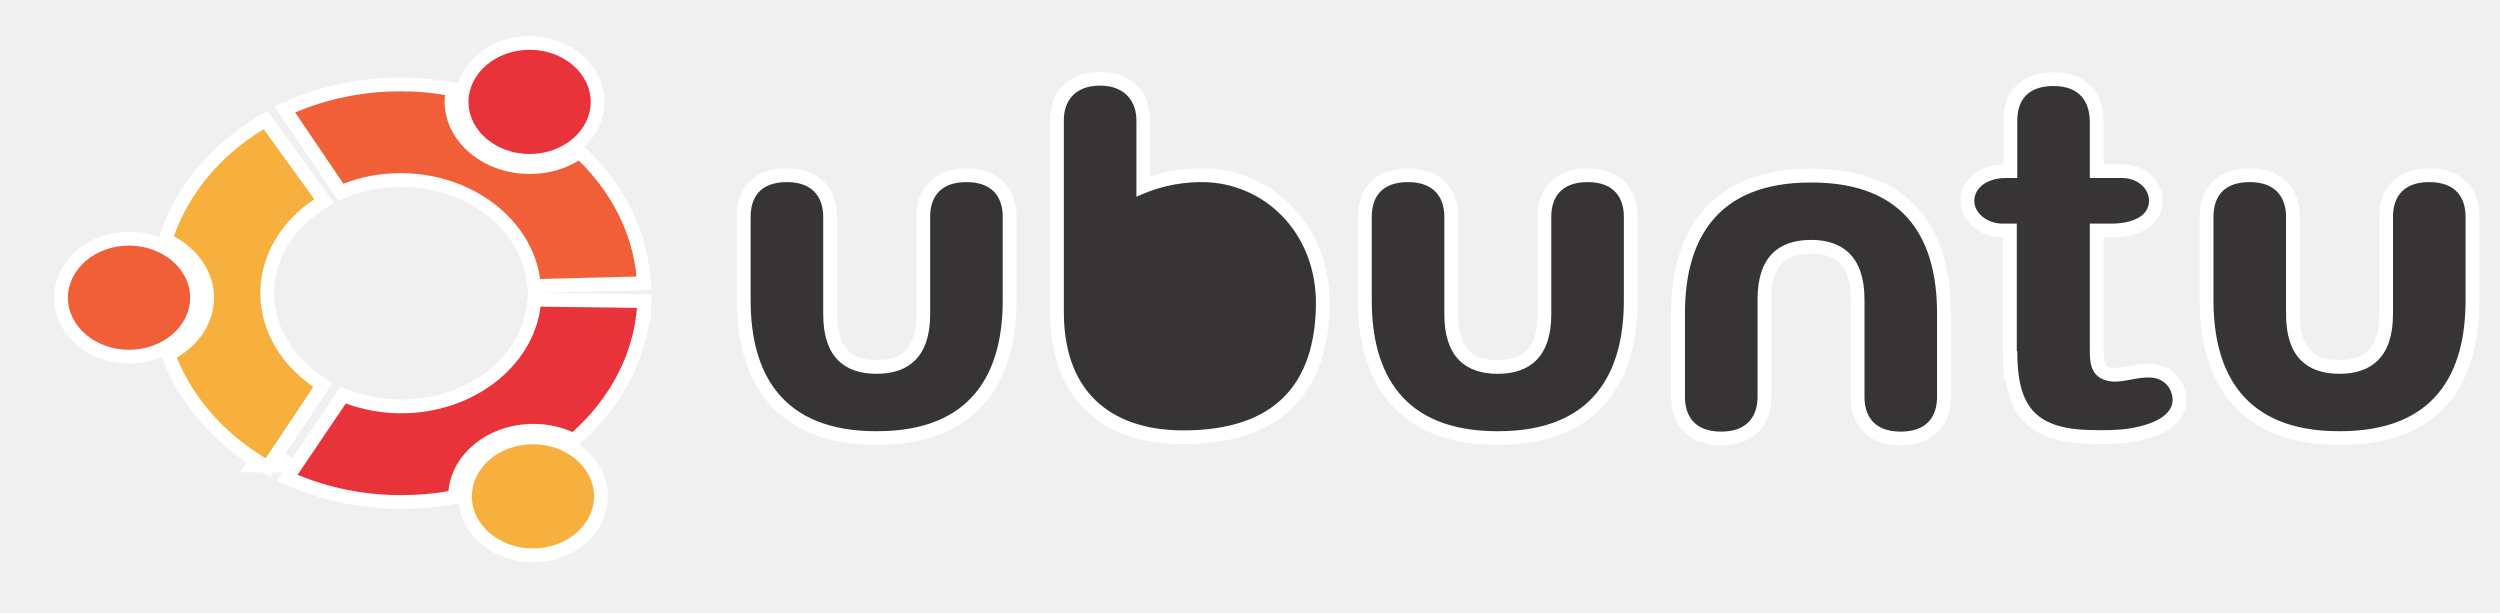
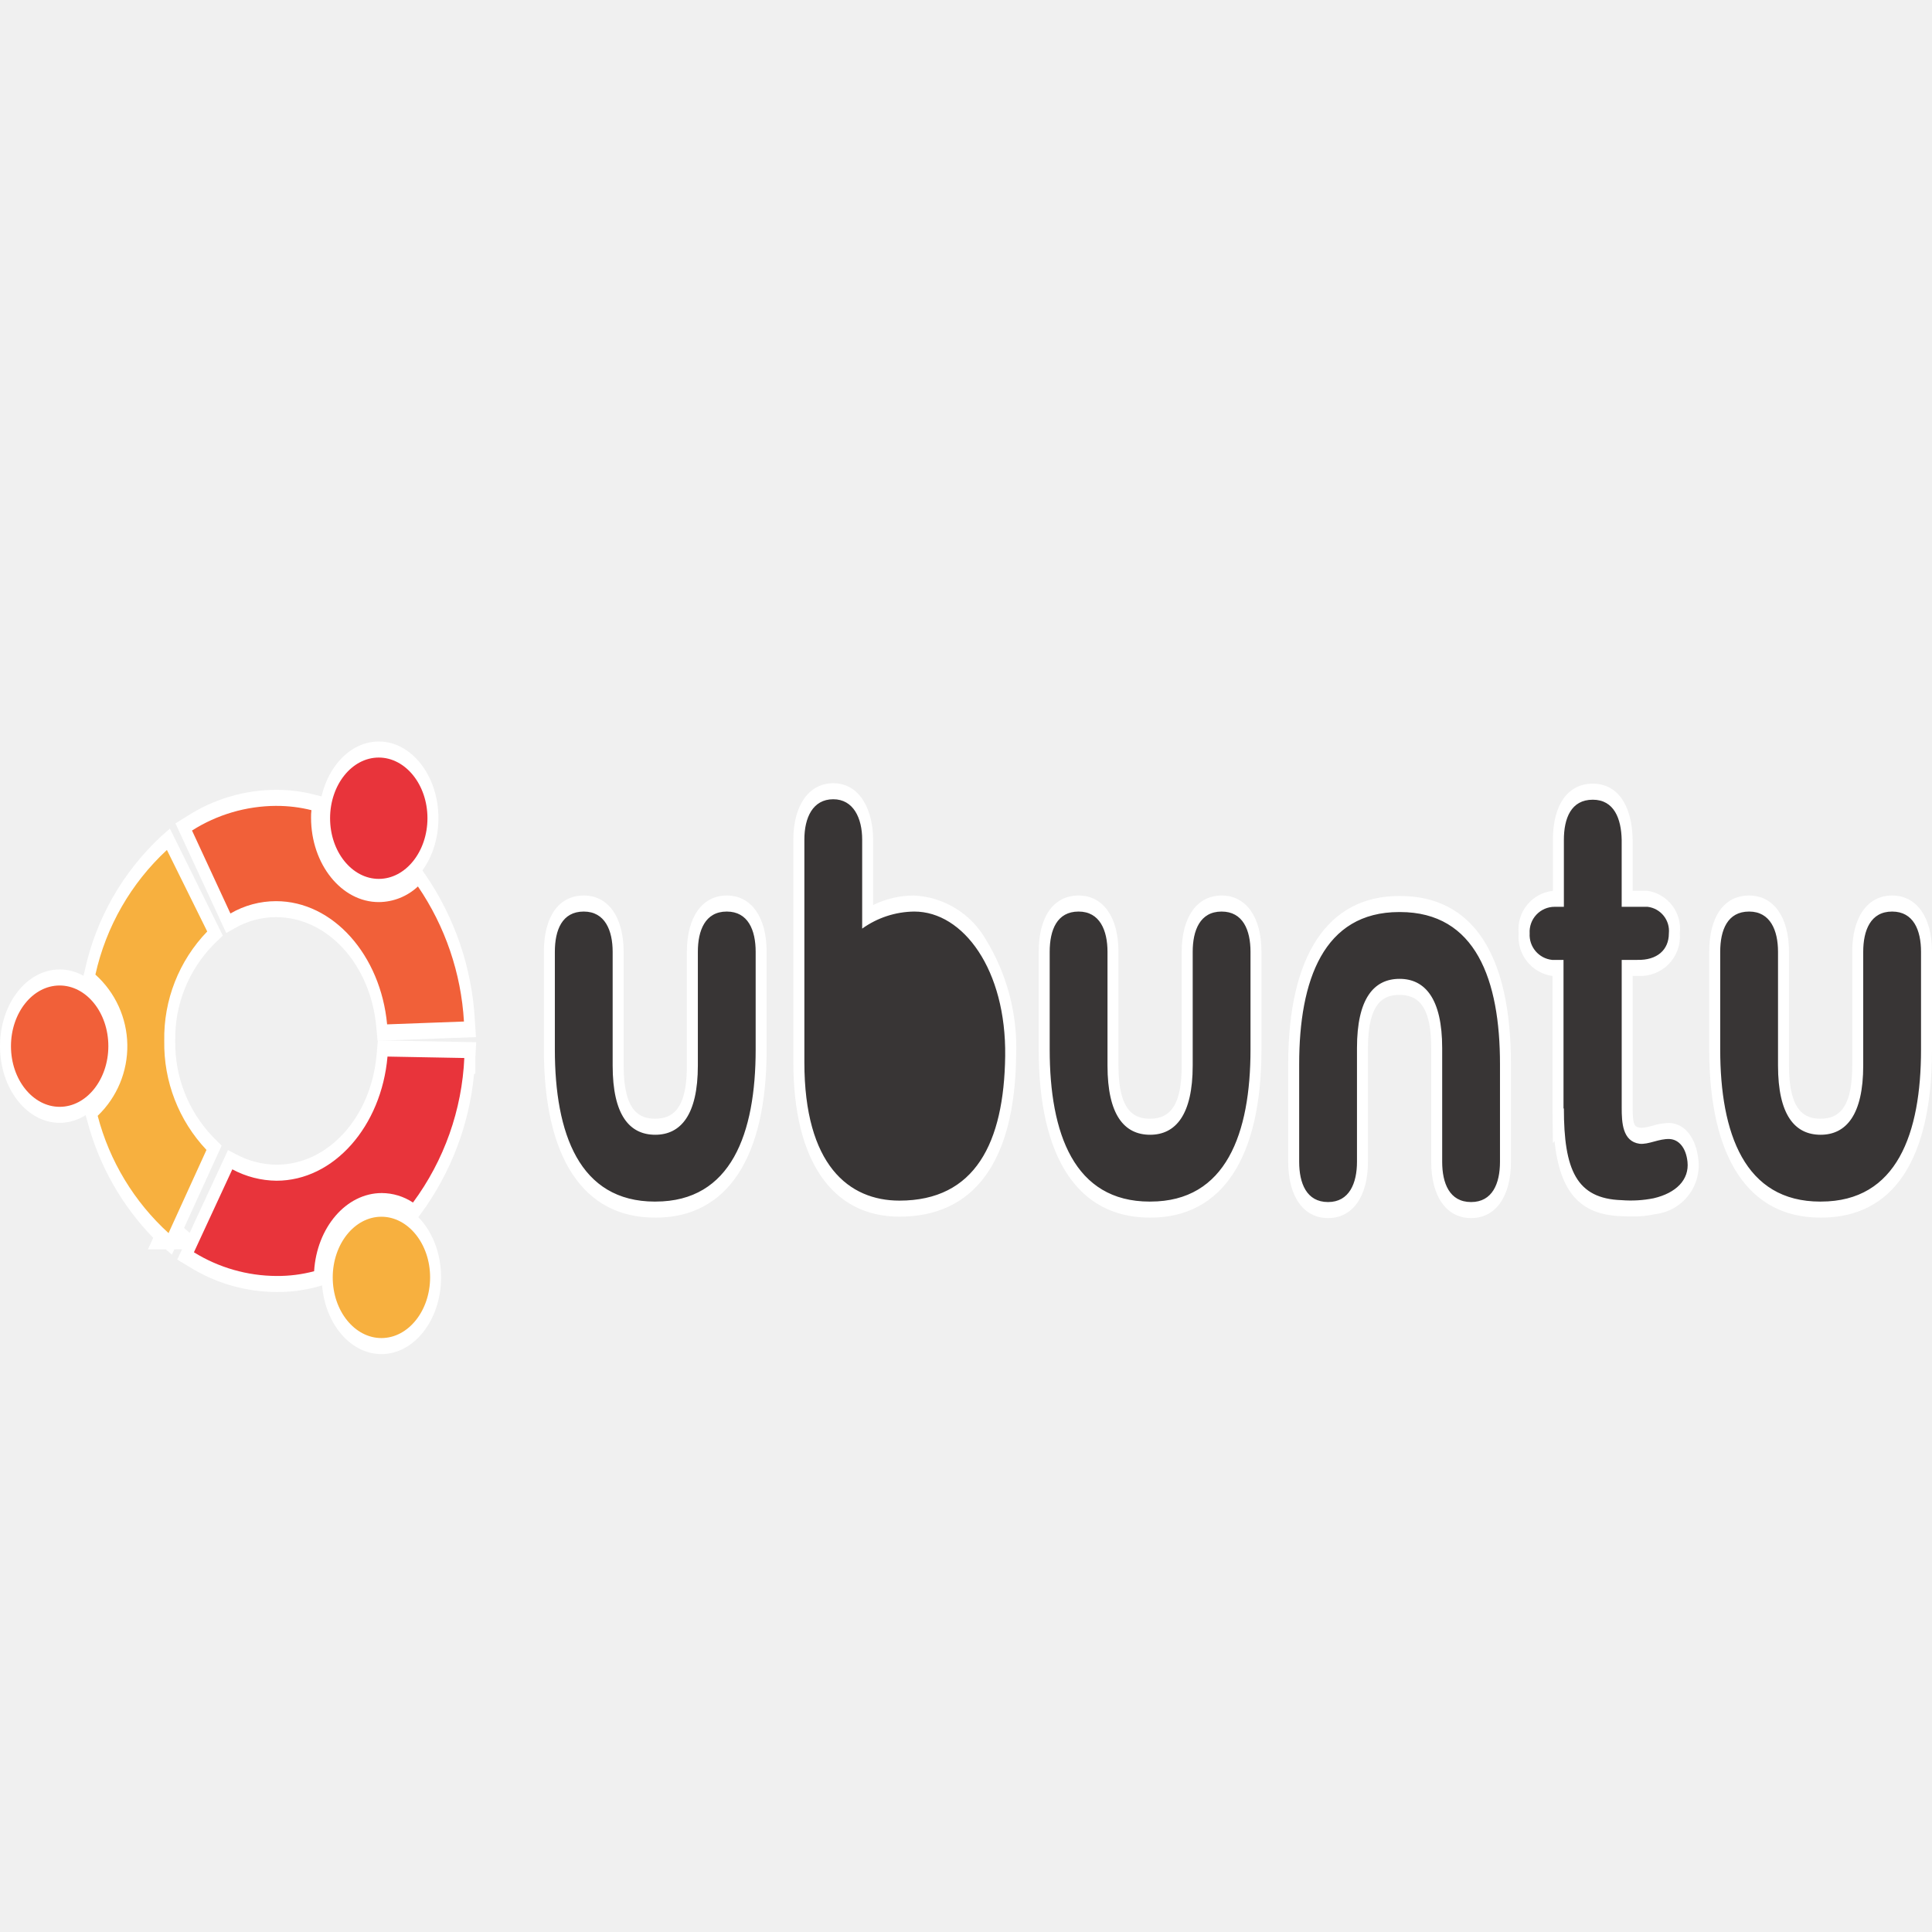
- <svg xmlns="http://www.w3.org/2000/svg" version="1.1" id="Layer_1" x="0px" y="0px" viewBox="0 0 363 89" enable-background="new 0 0 363 89" xml:space="preserve">
-   <g id="Layer_x0020_1">
-     <g>
-       <path fill="#FFFFFF" d="M18.737,52.791c-5.996,0-10.874-4.291-10.874-9.565s4.878-9.565,10.874-9.565    s10.873,4.291,10.873,9.565S24.732,52.791,18.737,52.791z M76.441,40.777    c-1.062-7.775-8.912-13.638-18.26-13.638c-2.667,0-5.22,0.471-7.589,1.399l-1.489,0.584l-9.258-13.677    l2.232-0.952c5.033-2.146,10.452-3.233,16.104-3.233c2.375,0,4.572,0.183,6.783,0.56l2.097,0.357    l-0.485,2.071c-0.017,0.086-0.017,0.338-0.017,0.489c0,4.698,4.638,8.521,10.339,8.521    c2.233,0,4.339-0.571,6.089-1.652l1.331-0.822l1.118,1.094c5.217,5.102,8.323,11.354,8.98,18.079    l0.209,2.14l-17.942,0.455L76.441,40.777z" />
-       <path fill="#FFFFFF" d="M77.383,81.634c-5.996,0-10.874-4.291-10.874-9.565s4.878-9.565,10.874-9.565    s10.873,4.291,10.873,9.565S83.379,81.634,77.383,81.634z M38.081,68.571h-3.254l0.96-1.441    c-5.447-3.701-9.658-8.773-11.971-14.463l-0.655-1.609l1.503-0.873    c2.763-1.604,4.412-4.205,4.412-6.959c0-2.855-1.788-5.536-4.781-7.169l-1.492-0.814l0.562-1.604    c2.357-6.719,7.289-12.613,13.887-16.595l1.576-0.951l9.643,13.341l-1.728,1.152    c-4.413,2.944-6.943,7.314-6.943,11.989c0,4.61,2.488,8.964,6.828,11.945l1.625,1.117L41.413,65.901    l4.422,2.641l-6.198,0.025l-0.445,0.667L38.081,68.571z" />
-       <path fill="#FFFFFF" d="M58.25,73.891c-5.502,0-10.821-1.045-15.807-3.106l-2.268-0.938l9.245-13.656    l1.458,0.518c2.433,0.864,4.913,1.303,7.372,1.303c9.409,0,17.258-5.906,18.258-13.738l0.226-1.769    l17.925,0.227l-0.164,1.996v1.943l-0.222,0.003c-0.993,6.554-4.428,12.727-9.801,17.546    l-0.963,0.863l-1.182-0.523c-1.493-0.661-3.179-1.011-4.875-1.011c-5.405,0-9.95,3.483-10.347,7.93    L66.971,72.987l-1.49,0.278C63.228,73.687,60.863,73.891,58.25,73.891z M76.898,24.362    c-5.996,0-10.873-4.291-10.873-9.565s4.877-9.565,10.873-9.565s10.874,4.291,10.874,9.565    S82.894,24.362,76.898,24.362z" />
-       <path fill="#FFFFFF" d="M275.991,64.671c-4.482,0-7.268-2.691-7.268-7.024V43.462    c0-4.585-1.778-6.629-5.765-6.629c-2.684,0-5.764,0.753-5.764,6.629v14.185    c0,4.333-2.785,7.024-7.269,7.024s-7.269-2.691-7.269-7.024v-12.175    c0-13.524,7.185-20.973,20.231-20.973h0.139c13.235,0,20.231,7.252,20.231,20.973v12.175    C283.26,61.979,280.475,64.671,275.991,64.671z M339.63,64.611c-13.047,0-20.232-7.448-20.232-20.972    V31.464c0-4.398,2.717-7.024,7.269-7.024c4.483,0,7.269,2.691,7.269,7.024v14.185    c0,5.876,3.081,6.63,5.765,6.63c3.986,0,5.764-2.045,5.764-6.63V31.464    c0-4.333,2.785-7.024,7.269-7.024S360,27.131,360,31.464v12.175c0,13.72-6.996,20.972-20.231,20.972    H339.63z M217.414,64.611c-13.047,0-20.231-7.448-20.231-20.972V31.464    c0-4.398,2.717-7.024,7.269-7.024c4.483,0,7.269,2.691,7.269,7.024v14.185    c0,5.876,3.08,6.63,5.764,6.63c3.986,0,5.765-2.045,5.765-6.63V31.464    c0-4.333,2.785-7.024,7.269-7.024s7.269,2.691,7.269,7.024v12.175    c0,13.524-7.186,20.972-20.232,20.972H217.414z M127.226,64.611c-13.047,0-20.232-7.448-20.232-20.972    V31.464c0-4.398,2.717-7.024,7.269-7.024c4.483,0,7.269,2.691,7.269,7.024v14.185    c0,5.876,3.081,6.63,5.764,6.63c3.986,0,5.764-2.045,5.764-6.63V31.464    c0-4.333,2.785-7.024,7.269-7.024c4.483,0,7.268,2.691,7.268,7.024v12.175    c0,13.524-7.185,20.972-20.231,20.972H127.226z M171.8,64.493c-12.265,0-19.308-6.996-19.331-19.199    V17.456c0-4.267,2.853-7.024,7.269-7.024c5.021,0,7.269,3.528,7.269,7.024v8.171    c2.44-0.805,4.879-1.188,7.497-1.188c4.947,0,9.581,1.946,13.048,5.481    c3.669,3.741,5.63,8.92,5.521,14.584C192.82,57.581,185.465,64.493,171.8,64.493z     M305.341,64.465c-0.64,0-1.293-0.013-1.954-0.031c-7.434-0.16-11.179-2.933-12.192-9.357    l-0.288,0.248l-0.069-4.297V34.469h-0.079c-3.302,0-6.091-2.432-6.091-5.31    c0-2.985,2.604-5.176,6.239-5.304v-6.34c0-4.398,2.717-7.024,7.269-7.024    c4.438,0,7.154,2.606,7.268,6.972l0.001,6.386h2.714c3.243,0,5.882,2.382,5.882,5.31    c0,2.45-1.97,5.312-7.52,5.312l-1.076-0.002v16.44c0,2.249,0.372,2.399,1.446,2.501    c0.025,0.001,0.099,0.004,0.172,0.004c0.546,0,1.216-0.124,1.924-0.256    c0.893-0.165,1.903-0.352,2.979-0.352l0.274,0.004c2.732,0.098,4.759,1.874,5.174,4.526    c0.198,1.284,0.215,5.557-7.831,6.837C308.418,64.371,307.064,64.465,305.341,64.465z" />
-     </g>
-     <g>
-       <path fill="#F15F39" d="M18.737,35.66c4.853,0,8.873,3.369,8.873,7.565c0,4.137-3.951,7.565-8.873,7.565    c-4.853,0-8.873-3.369-8.873-7.565C9.863,39.088,13.815,35.66,18.737,35.66z M58.25,13.26    c2.218,0,4.298,0.177,6.378,0.532c-0.069,0.296-0.069,0.65-0.069,0.946    c0,5.792,5.546,10.521,12.339,10.521c2.704,0,5.13-0.709,7.14-1.95    c4.714,4.61,7.764,10.461,8.388,16.845L78.423,40.507c-1.178-8.629-9.844-15.367-20.242-15.367    c-2.981,0-5.754,0.532-8.319,1.537l-7.002-10.343c4.575-1.95,9.774-3.073,15.32-3.073H58.25z" />
-       <path fill="#F7B03D" d="M77.383,64.503c4.853,0,8.873,3.369,8.873,7.565c0,4.137-3.951,7.565-8.873,7.565    c-4.853,0-8.873-3.369-8.873-7.565C68.51,67.931,72.461,64.503,77.383,64.503z M38.632,66.572    c-5.962-3.546-10.537-8.688-12.963-14.658c3.258-1.891,5.407-5.083,5.407-8.688    c0-3.783-2.357-7.033-5.823-8.925c2.218-6.324,6.863-11.821,13.033-15.544l7.348,10.166    c-4.783,3.192-7.833,8.156-7.833,13.653s3.05,10.402,7.695,13.594l-6.932,10.402H38.632z" />
-       <path fill="#E8333A" d="M92.496,44.644c-0.555,6.974-4.021,13.298-9.359,18.086    c-1.733-0.768-3.674-1.182-5.684-1.182c-6.516,0-11.854,4.315-12.339,9.752    c-2.218,0.414-4.506,0.591-6.863,0.591c-5.407,0-10.468-1.064-15.043-2.955l7.002-10.343    c2.496,0.887,5.199,1.419,8.041,1.419c10.468,0,19.133-6.797,20.242-15.485l14.003,0.177V44.644z     M76.898,7.231c4.853,0,8.873,3.369,8.873,7.565c0,4.137-3.951,7.565-8.873,7.565    c-4.853,0-8.873-3.369-8.873-7.565C68.025,10.659,71.976,7.231,76.898,7.231z" />
-       <path fill="#373435" d="M127.226,62.612c-13.795,0-18.232-8.511-18.232-18.972V31.464    c0-2.719,1.317-5.024,5.269-5.024c3.882,0,5.268,2.364,5.268,5.024v14.185    c0,6.147,3.05,8.629,7.764,8.629c4.645,0,7.764-2.482,7.764-8.629V31.464    c0-2.66,1.317-5.024,5.268-5.024c3.882,0,5.268,2.305,5.268,5.024v12.175    c0,10.461-4.437,18.972-18.232,18.972H127.226z M217.414,62.612c-13.795,0-18.232-8.511-18.232-18.972    V31.464c0-2.719,1.317-5.024,5.268-5.024c3.882,0,5.268,2.364,5.268,5.024v14.185    c0,6.147,3.05,8.629,7.764,8.629c4.645,0,7.764-2.482,7.764-8.629V31.464    c0-2.66,1.317-5.024,5.268-5.024c3.882,0,5.269,2.305,5.269,5.024v12.175    c0,10.461-4.437,18.972-18.232,18.972H217.414z M339.63,62.612c-13.795,0-18.232-8.511-18.232-18.972    V31.464c0-2.719,1.317-5.024,5.268-5.024c3.882,0,5.268,2.364,5.268,5.024v14.185    c0,6.147,3.05,8.629,7.764,8.629c4.645,0,7.764-2.482,7.764-8.629V31.464    c0-2.66,1.317-5.024,5.268-5.024c3.882,0,5.268,2.305,5.268,5.024v12.175    c0,10.461-4.367,18.972-18.232,18.972H339.63z M262.89,26.499c-13.795,0-18.232,8.511-18.232,18.972    v12.175c0,2.66,1.317,5.024,5.269,5.024c3.882,0,5.268-2.364,5.268-5.024V43.462    c0-6.147,3.05-8.629,7.764-8.629c4.645,0,7.764,2.482,7.764,8.629v14.185    c0,2.66,1.317,5.024,5.268,5.024c3.882,0,5.268-2.305,5.268-5.024V45.471    c0-10.461-4.367-18.972-18.232-18.972H262.89z M172.493,33.71c7.764-0.059,9.151,6.797,9.22,10.58    s-1.109,11.052-9.289,11.052c-7.972,0-8.319-6.029-8.457-11.112    c-0.139-5.083,1.04-10.461,8.457-10.521H172.493z M154.47,45.294V17.456    c0-2.719,1.525-5.024,5.268-5.024c3.674,0,5.268,2.364,5.268,5.024v11.112    c2.565-1.182,5.615-2.128,9.497-2.128c8.943,0,16.776,7.27,16.568,18.027    c-0.208,10.816-5.476,18.027-19.272,18.027c-9.22,0-17.331-4.433-17.331-17.258V45.294z     M292.837,51.027V32.469h-2.08c-2.149,0-4.09-1.478-4.09-3.31l0,0c0-1.832,1.802-3.31,4.575-3.31    h1.664v-8.334c0-2.719,1.317-5.024,5.268-5.024c3.882,0,5.199,2.364,5.268,5.024v8.334h4.714    c2.149,0,3.882,1.478,3.882,3.31l0,0c0,2.069-2.149,3.369-5.754,3.31h-2.842v18.44    c0,1.832,0.139,4.196,3.258,4.492c1.664,0.118,3.535-0.65,5.476-0.591    c1.664,0.059,2.981,1.064,3.258,2.837c0.347,2.246-2.08,3.901-6.17,4.551    c-1.733,0.296-3.743,0.296-5.823,0.236c-8.249-0.177-10.537-3.783-10.537-11.466L292.837,51.027z" />
-     </g>
+ <svg xmlns="http://www.w3.org/2000/svg" id="Layer_1" data-name="Layer 1" viewBox="0 0 100 100">
+   <defs>
+     <style>.cls-1{fill:#fff;}.cls-2{fill:#f16039;}.cls-3{fill:#f7b03f;}.cls-4{fill:#e8343b;}.cls-5{fill:#383535;}</style>
+   </defs>
+   <g id="Layer_1-2" data-name="Layer_1">
+     <path class="cls-1" d="M3.088,58.118C1.385,58.118,0,56.337,0,54.148s1.385-3.97,3.088-3.97,3.088,1.781,3.088,3.97S4.79,58.118,3.088,58.118Zm16.387-4.986c-.301-3.227-2.531-5.66-5.186-5.66a4.29,4.29,0,0,0-2.155.581l-.423.242L9.082,42.619l.634-.395a8.545,8.545,0,0,1,4.573-1.342,7.824,7.824,0,0,1,1.926.233l.595.148-.138.859c-.005.036-.005.14-.005.203,0,1.95,1.317,3.536,2.936,3.536a2.555,2.555,0,0,0,1.729-.685l.378-.341.318.454a14.773,14.773,0,0,1,2.55,7.503l.059.888-5.095.189Z" />
+     <path class="cls-1" d="M19.742,70.088c-1.703,0-3.088-1.781-3.088-3.97s1.385-3.97,3.088-3.97,3.088,1.781,3.088,3.97S21.445,70.088,19.742,70.088ZM8.581,64.667h-.924l.273-.598A13.638,13.638,0,0,1,4.53,58.066l-.186-.668.427-.362a3.947,3.947,0,0,0-.105-5.863l-.424-.338.16-.666A13.326,13.326,0,0,1,8.346,43.283l.447-.395,2.739,5.537-.491.478A6.942,6.942,0,0,0,9.07,53.878a7.033,7.033,0,0,0,1.939,4.957l.462.464L9.527,63.559l1.256,1.096-1.76.011-.126.277Z" />
+     <path class="cls-1" d="M14.309,66.874A8.587,8.587,0,0,1,9.82,65.585l-.644-.389,2.625-5.667.414.215a4.525,4.525,0,0,0,2.094.541c2.672,0,4.901-2.451,5.185-5.701l.064-.734,5.09.094-.046.828v.806l-.063.001a14.535,14.535,0,0,1-2.783,7.282l-.274.358-.336-.217a2.55,2.55,0,0,0-1.384-.419,3.252,3.252,0,0,0-2.938,3.291l-.038.627-.423.116A7.702,7.702,0,0,1,14.309,66.874ZM19.605,46.32c-1.703,0-3.088-1.781-3.088-3.97s1.385-3.97,3.088-3.97,3.088,1.781,3.088,3.97S21.307,46.32,19.605,46.32Z" />
+     <path class="cls-1" d="M76.143,63.048c-1.273,0-2.064-1.117-2.064-2.915V54.246c0-1.903-.505-2.751-1.637-2.751-.762,0-1.637.313-1.637,2.751V60.133c0,1.798-.791,2.915-2.064,2.915s-2.064-1.117-2.064-2.915V55.08c0-5.613,2.04-8.704,5.745-8.704h.039c3.759,0,5.745,3.01,5.745,8.704V60.133C78.207,61.931,77.416,63.048,76.143,63.048Zm18.072-.025c-3.705,0-5.746-3.091-5.746-8.704V49.267c0-1.825.771-2.915,2.064-2.915,1.273,0,2.064,1.117,2.064,2.915v5.887c0,2.438.875,2.751,1.637,2.751,1.132,0,1.637-.849,1.637-2.751V49.267c0-1.798.791-2.915,2.064-2.915S100,47.469,100,49.267V54.32c0,5.694-1.987,8.704-5.745,8.704Zm-34.707,0c-3.705,0-5.745-3.091-5.745-8.704V49.267c0-1.825.771-2.915,2.064-2.915,1.273,0,2.064,1.117,2.064,2.915v5.887c0,2.438.875,2.751,1.637,2.751,1.132,0,1.637-.849,1.637-2.751V49.267c0-1.798.791-2.915,2.064-2.915s2.064,1.117,2.064,2.915V54.32c0,5.612-2.041,8.704-5.746,8.704Zm-25.612,0c-3.705,0-5.745-3.091-5.745-8.704V49.267c0-1.825.772-2.915,2.064-2.915,1.273,0,2.064,1.117,2.064,2.915v5.887c0,2.438.875,2.751,1.637,2.751,1.132,0,1.637-.849,1.637-2.751V49.267c0-1.798.791-2.915,2.064-2.915s2.064,1.117,2.064,2.915V54.32c0,5.612-2.04,8.704-5.745,8.704Zm12.658-.049c-3.483,0-5.483-2.903-5.49-7.968V43.454c0-1.771.81-2.915,2.064-2.915,1.426,0,2.064,1.464,2.064,2.915V46.845a4.788,4.788,0,0,1,2.129-.493,4.543,4.543,0,0,1,3.705,2.275,10.714,10.714,0,0,1,1.568,6.053C52.524,60.106,50.435,62.974,46.555,62.974Zm37.923-.012c-.182,0-.367-.005-.555-.013-2.111-.067-3.175-1.217-3.462-3.883l-.082.103-.02-1.783V50.514h-.022a2.038,2.038,0,0,1-1.73-2.204,2.003,2.003,0,0,1,1.772-2.201V43.478c0-1.825.771-2.915,2.064-2.915,1.26,0,2.032,1.082,2.064,2.893l0,2.65h.771a1.996,1.996,0,0,1,1.67,2.204,2.043,2.043,0,0,1-2.135,2.204l-.306-.001V57.337c0,.933.106.996.411,1.038.007,0,.028.002.049.002a2.293,2.293,0,0,0,.546-.106,3.228,3.228,0,0,1,.846-.146l.078.002c.776.041,1.351.778,1.469,1.878a2.542,2.542,0,0,1-2.224,2.837A4.994,4.994,0,0,1,84.478,62.963Z" />
+     <path class="cls-2" d="M3.088,51.009c1.378,0,2.52,1.398,2.52,3.14,0,1.717-1.122,3.14-2.52,3.14-1.378,0-2.52-1.398-2.52-3.14C.568,52.431,1.69,51.009,3.088,51.009Zm11.221-9.296a7.383,7.383,0,0,1,1.811.221,2.619,2.619,0,0,0-.02.392c0,2.404,1.575,4.366,3.504,4.366a2.985,2.985,0,0,0,2.028-.809,13.836,13.836,0,0,1,2.382,6.991l-3.977.147c-.335-3.581-2.795-6.377-5.748-6.377a4.688,4.688,0,0,0-2.362.638L9.939,42.988a8.181,8.181,0,0,1,4.351-1.276Z" />
+     <path class="cls-3" d="M19.742,62.978c1.378,0,2.52,1.398,2.52,3.14,0,1.717-1.122,3.14-2.52,3.14-1.378,0-2.52-1.398-2.52-3.14C17.223,64.401,18.345,62.978,19.742,62.978Zm-11.005.859a12.458,12.458,0,0,1-3.681-6.083,4.988,4.988,0,0,0-.118-7.309,12.473,12.473,0,0,1,3.701-6.451l2.087,4.219a7.939,7.939,0,0,0-2.224,5.666A8.021,8.021,0,0,0,10.687,59.52L8.718,63.837Z" />
+     <path class="cls-4" d="M24.034,54.737a13.626,13.626,0,0,1-2.658,7.506,2.954,2.954,0,0,0-1.614-.491c-1.851,0-3.366,1.791-3.504,4.047a7.371,7.371,0,0,1-1.949.245,8.187,8.187,0,0,1-4.272-1.226l1.988-4.293a4.939,4.939,0,0,0,2.284.589c2.973,0,5.433-2.821,5.748-6.426l3.977.074ZM19.605,39.211c1.378,0,2.52,1.398,2.52,3.14,0,1.717-1.122,3.14-2.52,3.14-1.378,0-2.52-1.398-2.52-3.14C17.085,40.633,18.207,39.211,19.605,39.211Z" />
+     <path class="cls-5" d="M33.897,62.194c-3.918,0-5.178-3.532-5.178-7.873V49.267c0-1.128.374-2.085,1.496-2.085,1.102,0,1.496.981,1.496,2.085v5.887c0,2.551.866,3.581,2.205,3.581,1.319,0,2.205-1.03,2.205-3.581V49.267c0-1.104.374-2.085,1.496-2.085,1.102,0,1.496.957,1.496,2.085V54.32c0,4.341-1.26,7.873-5.177,7.873Zm25.612,0c-3.917,0-5.177-3.532-5.177-7.873V49.267c0-1.128.374-2.085,1.496-2.085,1.102,0,1.496.981,1.496,2.085v5.887c0,2.551.866,3.581,2.205,3.581,1.319,0,2.205-1.03,2.205-3.581V49.267c0-1.104.374-2.085,1.496-2.085,1.103,0,1.496.957,1.496,2.085V54.32c0,4.341-1.26,7.873-5.178,7.873Zm34.707,0c-3.918,0-5.178-3.532-5.178-7.873V49.267c0-1.128.374-2.085,1.496-2.085,1.102,0,1.496.981,1.496,2.085v5.887c0,2.551.866,3.581,2.205,3.581,1.319,0,2.205-1.03,2.205-3.581V49.267c0-1.104.374-2.085,1.496-2.085,1.102,0,1.496.957,1.496,2.085V54.32c0,4.341-1.24,7.873-5.177,7.873ZM72.423,47.207c-3.918,0-5.178,3.532-5.178,7.873v5.053c0,1.104.374,2.085,1.496,2.085,1.102,0,1.496-.981,1.496-2.085V54.246c0-2.551.866-3.581,2.205-3.581,1.319,0,2.205,1.03,2.205,3.581v5.887c0,1.104.374,2.085,1.496,2.085,1.102,0,1.496-.957,1.496-2.085V55.08c0-4.341-1.24-7.873-5.178-7.873ZM46.752,50.199C48.957,50.175,49.35,53.02,49.37,54.59s-.315,4.587-2.638,4.587c-2.264,0-2.362-2.502-2.402-4.611s.295-4.341,2.402-4.366Zm-5.118,4.808V43.454c0-1.128.433-2.085,1.496-2.085,1.043,0,1.496.981,1.496,2.085v4.611a4.705,4.705,0,0,1,2.697-.883c2.54,0,4.764,3.017,4.705,7.481-.059,4.489-1.555,7.481-5.473,7.481-2.618,0-4.921-1.84-4.921-7.162ZM80.927,57.386V49.684h-.591a1.302,1.302,0,0,1-1.161-1.374h0a1.294,1.294,0,0,1,1.299-1.374h.472V43.478c0-1.128.374-2.085,1.496-2.085,1.102,0,1.476.981,1.496,2.085v3.458h1.339A1.258,1.258,0,0,1,86.38,48.31h0c0,.859-.61,1.398-1.634,1.374H83.939v7.653c0,.76.039,1.742.925,1.864.472.049,1.004-.27,1.555-.245.472.025.847.442.925,1.177.098.932-.591,1.619-1.752,1.889a6.002,6.002,0,0,1-1.654.098c-2.343-.073-2.992-1.57-2.992-4.758Z" />
  </g>
</svg>
